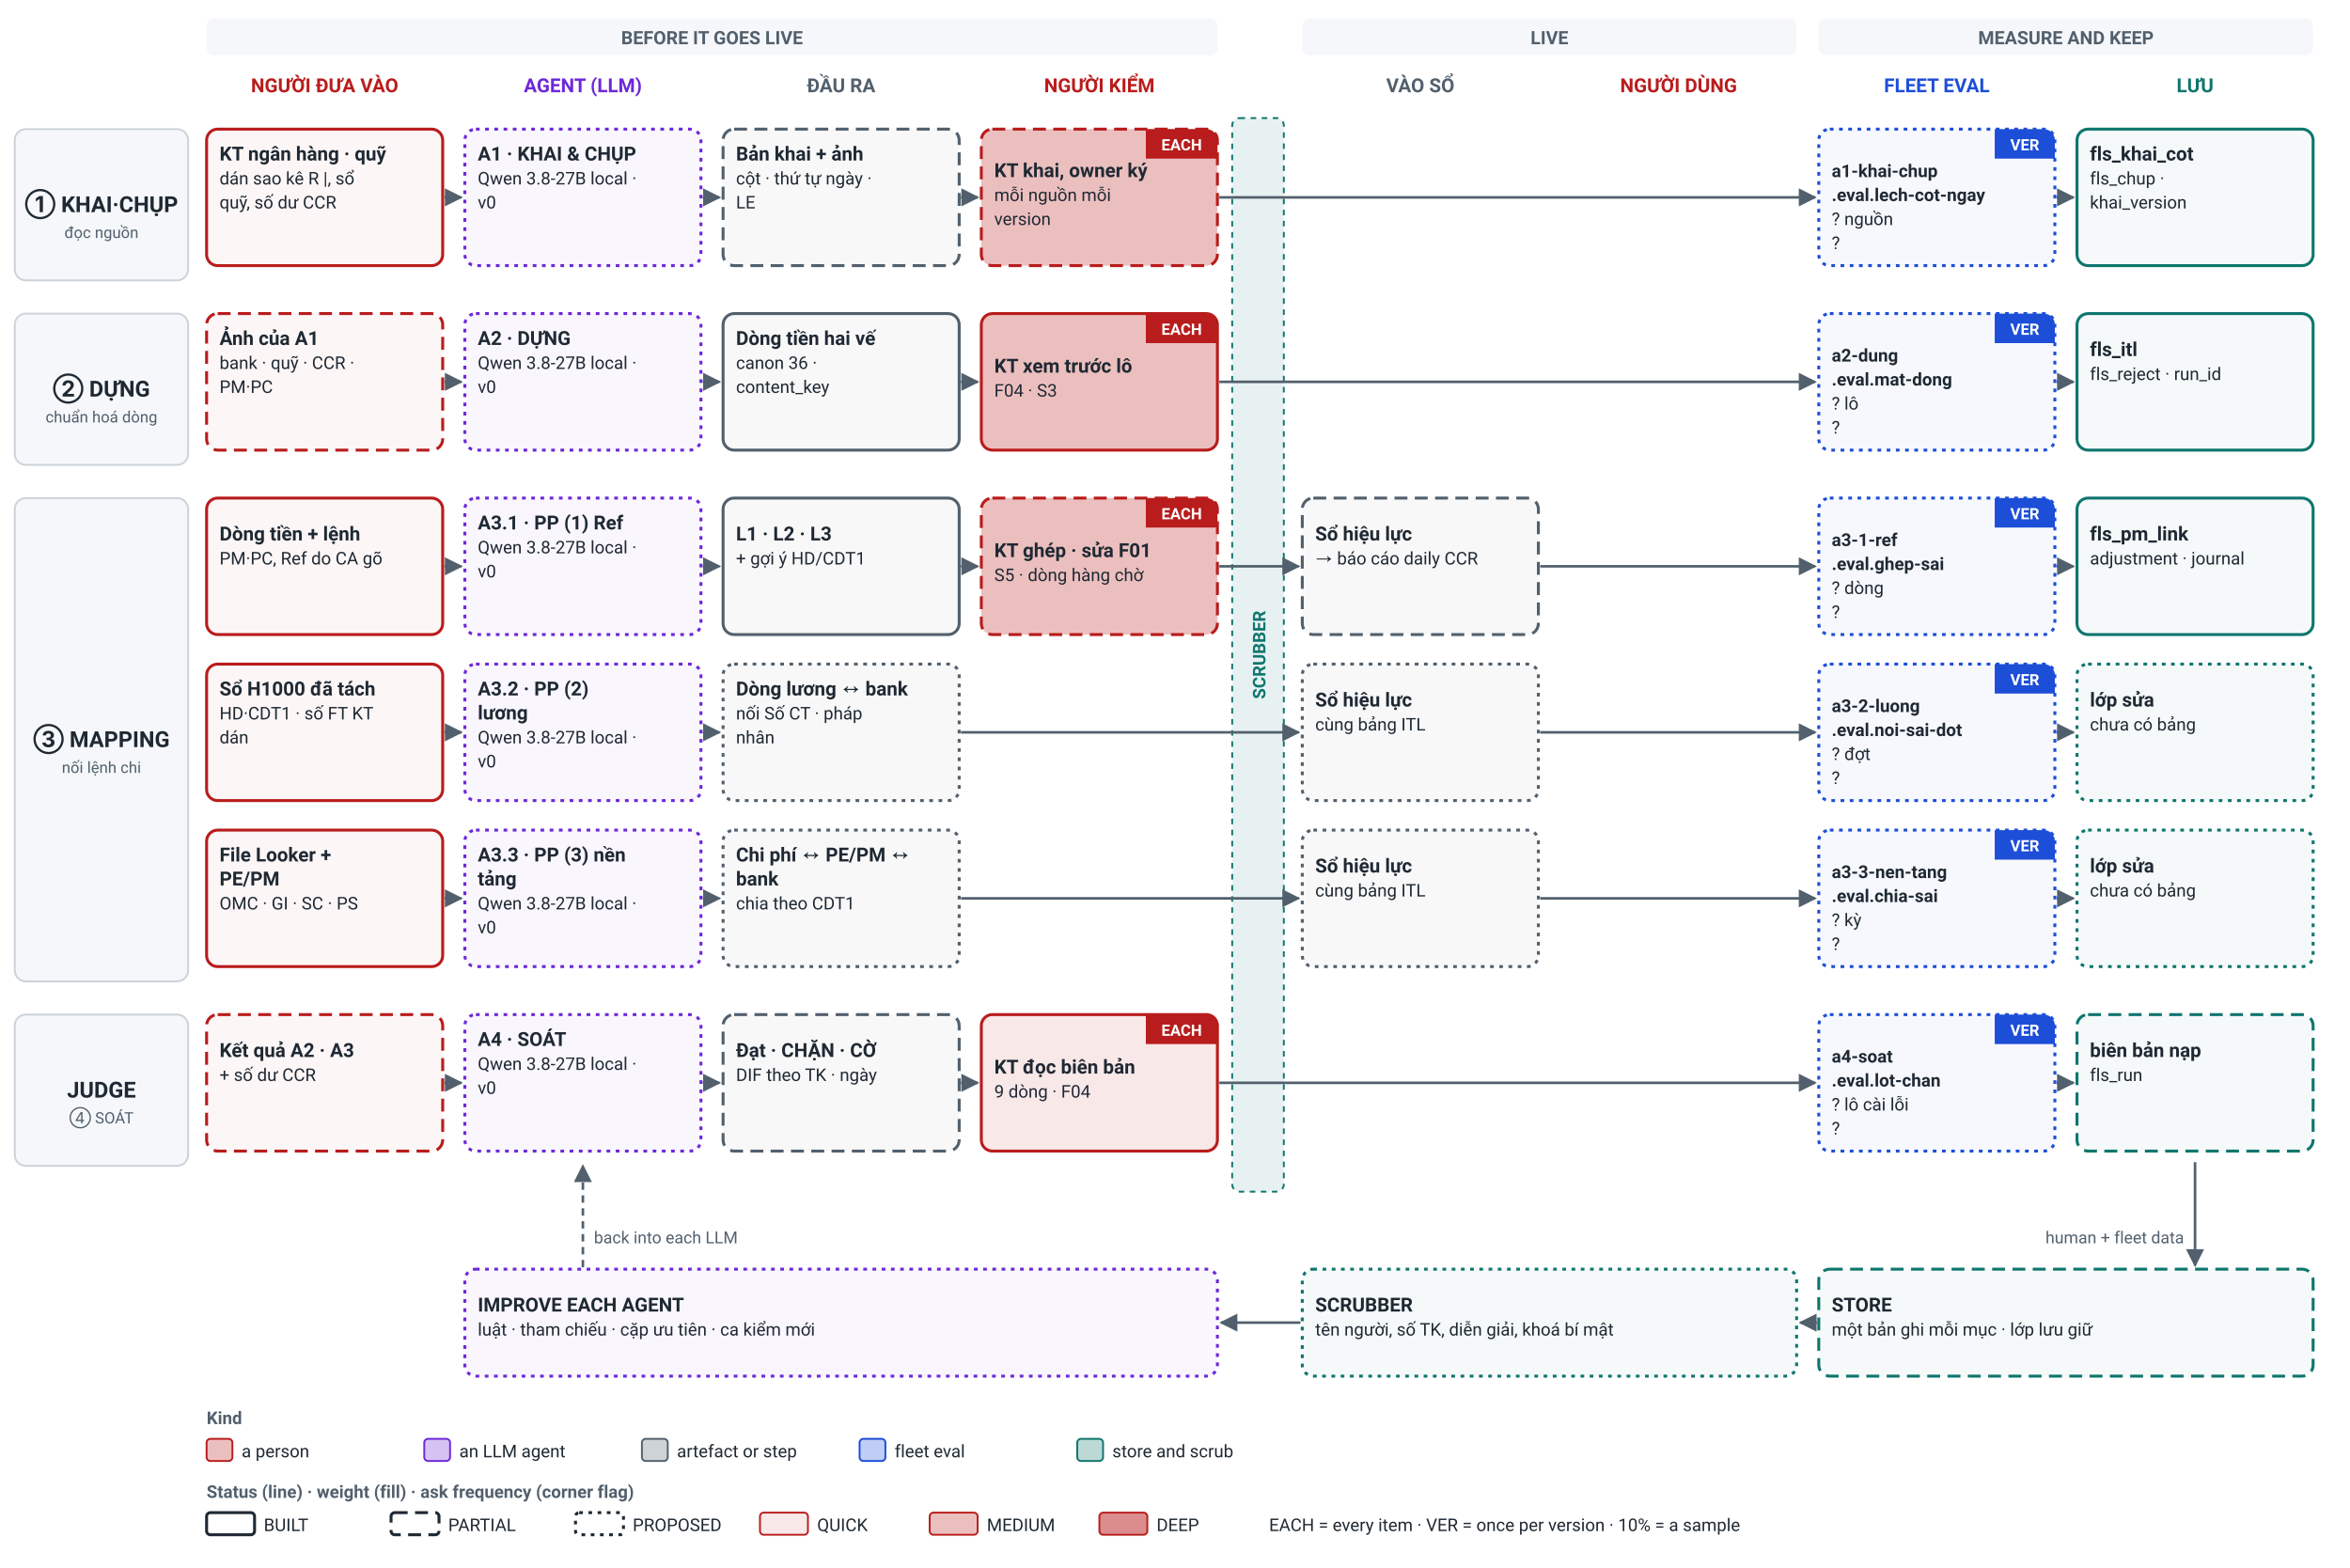
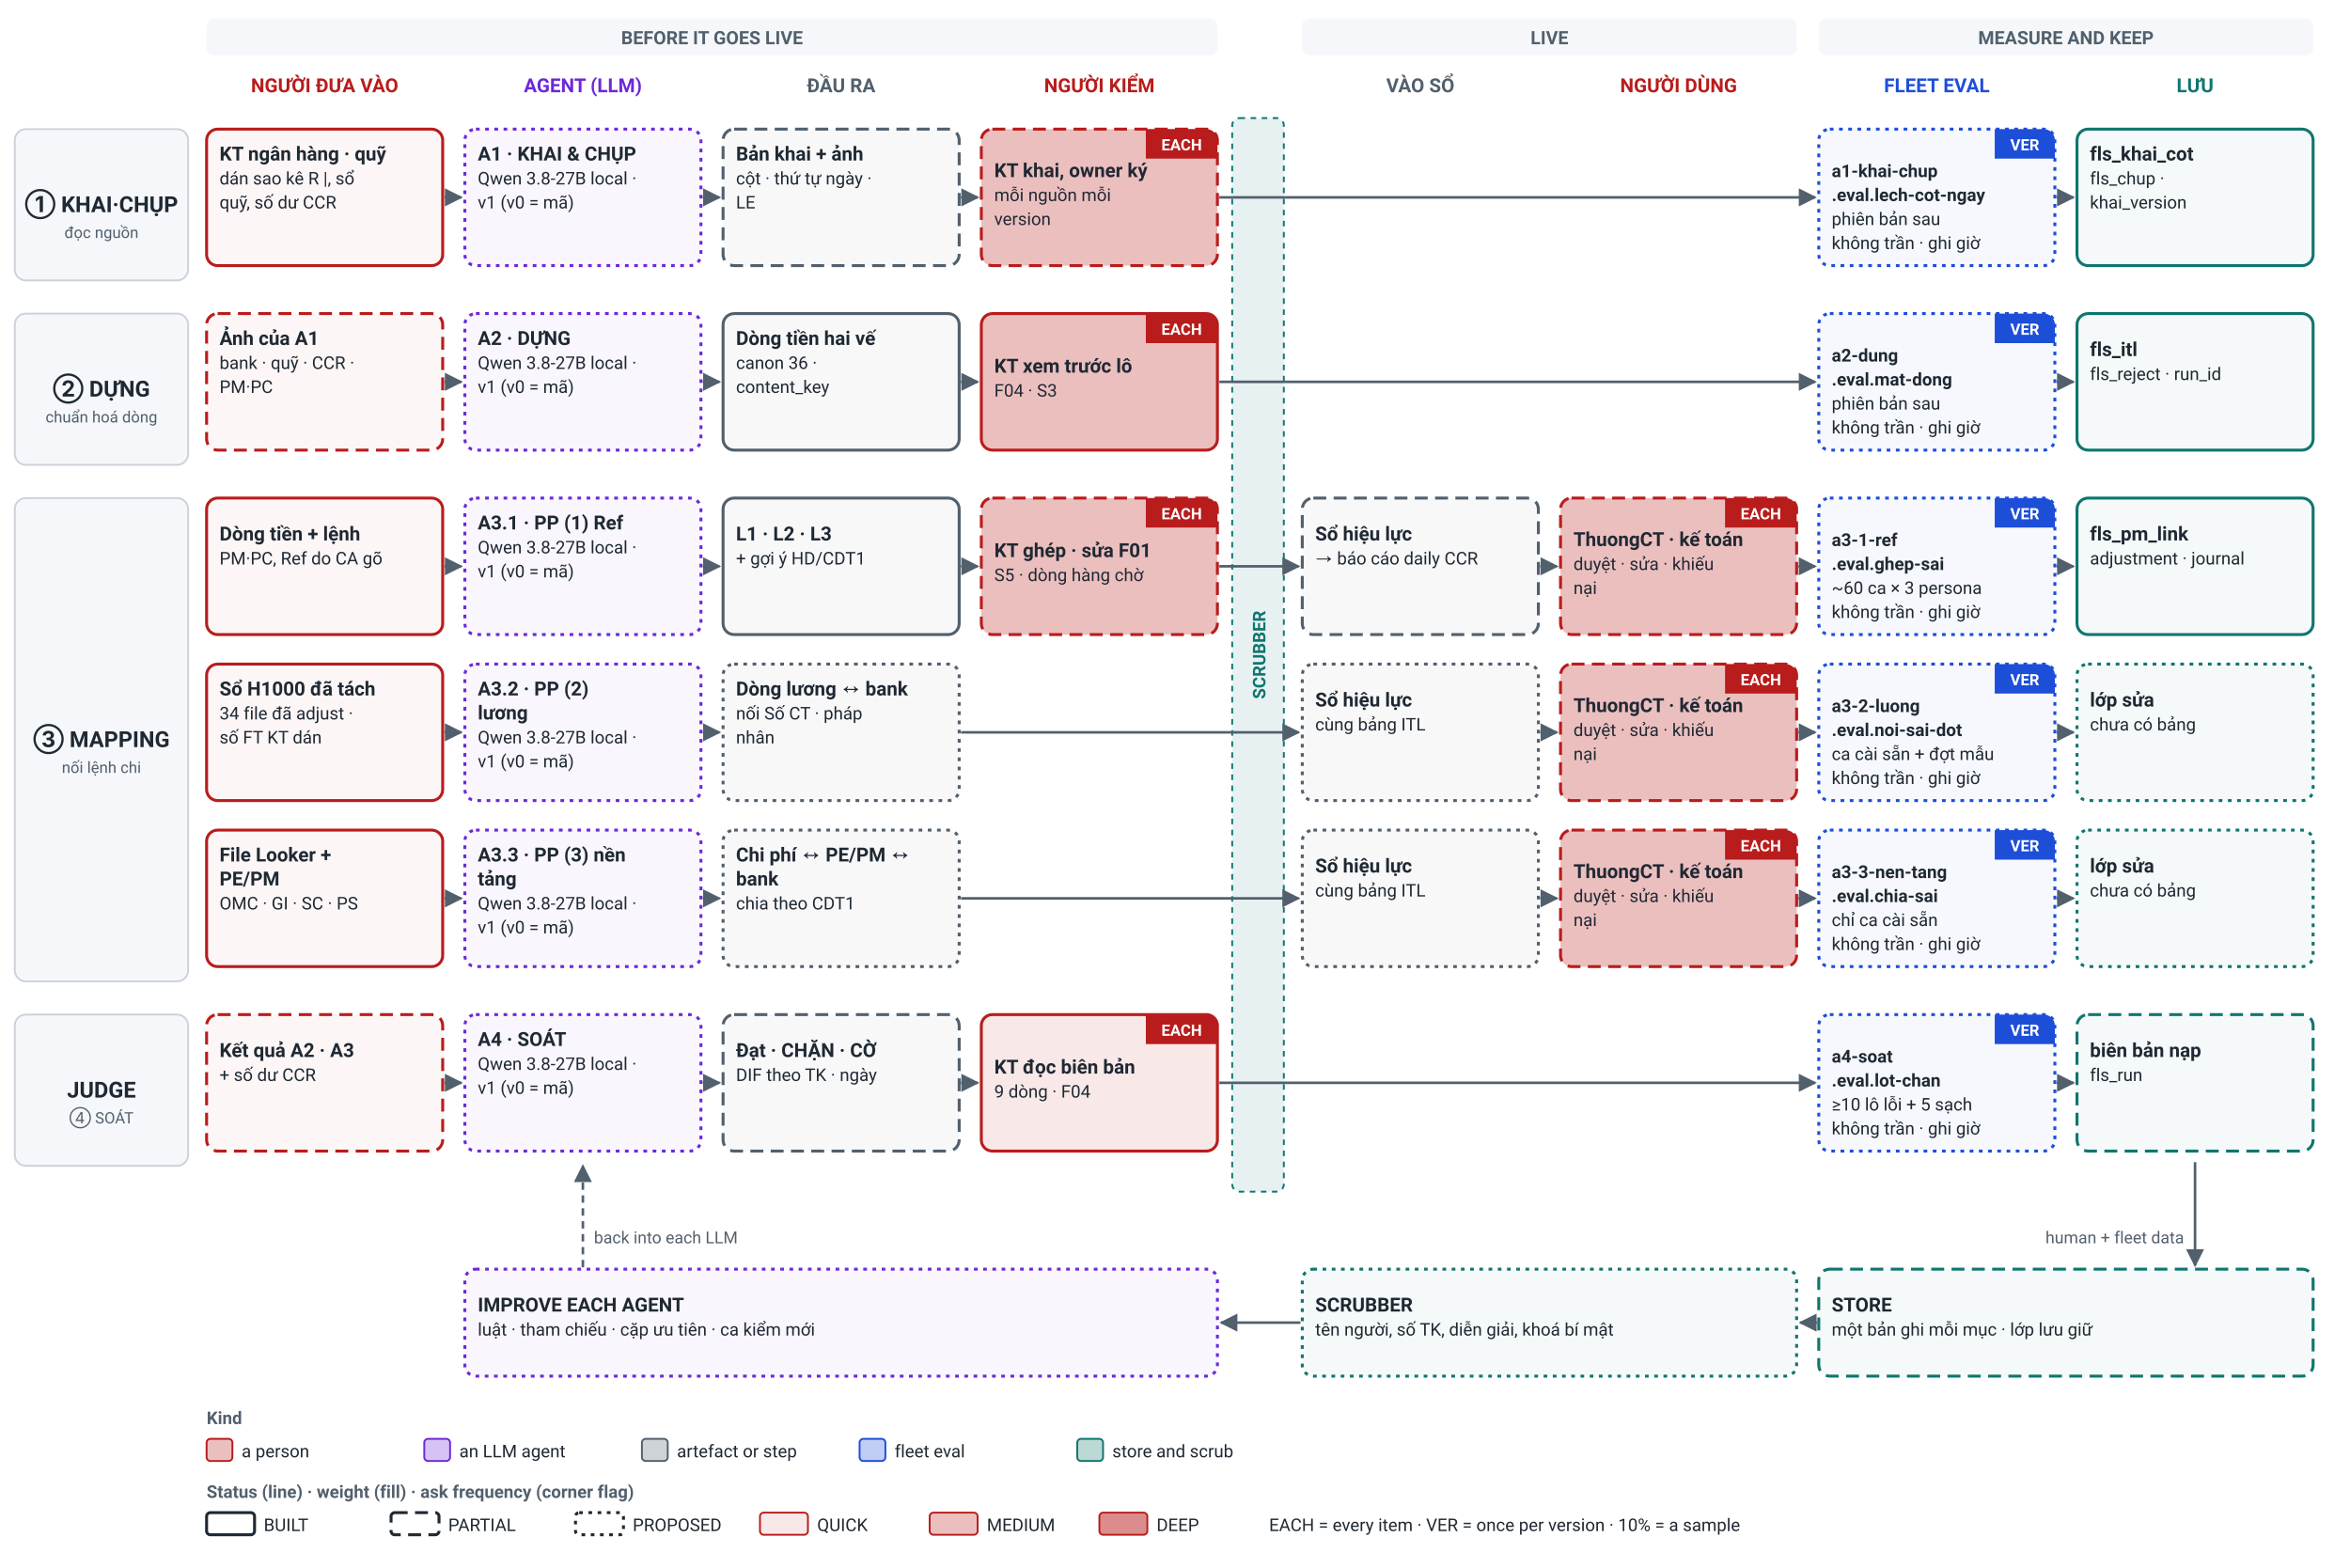
<svg xmlns="http://www.w3.org/2000/svg" viewBox="0 0 1274 850" width="100%" role="img" aria-label="FLS phase 1 · vùng NẠP: sáu agent (Qwen 3.8-27B, chạy local) và fleet eval của từng agent: process bands by columns from human input to store, with a store, scrubber and improvement loop" font-family="-apple-system, Segoe UI, Roboto, Helvetica, Arial, sans-serif">
  <defs>
    <marker id="arr" viewBox="0 0 10 10" refX="9" refY="5" markerWidth="7" markerHeight="7" orient="auto-start-reverse">
      <path d="M0 0 L10 5 L0 10 z" fill="#52606d" />
    </marker>
  </defs>
  <rect x="0" y="0" width="1274" height="850" fill="#ffffff" />
  <rect x="112.0" y="10" width="548.0" height="20" rx="4" fill="#f5f7fa" />
  <text x="386.0" y="24.0" font-size="10" font-weight="bold" fill="#52606d" text-anchor="middle">BEFORE IT GOES LIVE</text>
  <rect x="706.0" y="10" width="268.0" height="20" rx="4" fill="#f5f7fa" />
  <text x="840.0" y="24.0" font-size="10" font-weight="bold" fill="#52606d" text-anchor="middle">LIVE</text>
  <rect x="986.0" y="10" width="268.0" height="20" rx="4" fill="#f5f7fa" />
  <text x="1120.0" y="24.0" font-size="10" font-weight="bold" fill="#52606d" text-anchor="middle">MEASURE AND KEEP</text>
  <text x="176.0" y="50.0" font-size="10.5" font-weight="bold" fill="#b91c1c" text-anchor="middle">NGƯỜI ĐƯA VÀO</text>
  <text x="316.0" y="50.0" font-size="10.5" font-weight="bold" fill="#6d28d9" text-anchor="middle">AGENT (LLM)</text>
  <text x="456.0" y="50.0" font-size="10.5" font-weight="bold" fill="#52606d" text-anchor="middle">ĐẦU RA</text>
  <text x="596.0" y="50.0" font-size="10.5" font-weight="bold" fill="#b91c1c" text-anchor="middle">NGƯỜI KIỂM</text>
  <text x="770.0" y="50.0" font-size="10.5" font-weight="bold" fill="#52606d" text-anchor="middle">VÀO SỔ</text>
  <text x="910.0" y="50.0" font-size="10.5" font-weight="bold" fill="#b91c1c" text-anchor="middle">NGƯỜI DÙNG</text>
  <text x="1050.0" y="50.0" font-size="10.5" font-weight="bold" fill="#1d4ed8" text-anchor="middle">FLEET EVAL</text>
  <text x="1190.0" y="50.0" font-size="10.5" font-weight="bold" fill="#0f766e" text-anchor="middle">LƯU</text>
  <rect x="668.0" y="64" width="28" height="582" rx="4" fill="#0f766e" fill-opacity="0.10" stroke="#0f766e" stroke-dasharray="3 3" />
  <text x="686.0" y="355.0" font-size="9.5" font-weight="bold" fill="#0f766e" text-anchor="middle" transform="rotate(-90 686.0 355.0)">SCRUBBER</text>
  <rect x="8" y="70" width="94" height="82" rx="6" fill="#f5f7fa" stroke="#cbd2d9" />
  <text x="55.0" y="115.0" font-size="12" font-weight="bold" fill="#1f2933" text-anchor="middle">① KHAI·CHỤP</text>
  <text x="55.0" y="129.0" font-size="8.5" font-weight="normal" fill="#52606d" text-anchor="middle">đọc nguồn</text>
  <rect x="112.0" y="70.0" width="128.0" height="74.0" rx="6" fill="#b91c1c" fill-opacity="0.04" stroke="#b91c1c" stroke-width="1.6" />
  <text x="119.0" y="87.0" font-size="10.5" font-weight="bold" fill="#1f2933" text-anchor="start">KT ngân hàng · quỹ</text>
  <text x="119.0" y="100.0" font-size="9.5" font-weight="normal" fill="#1f2933" text-anchor="start">dán sao kê R |, sổ</text>
  <text x="119.0" y="113.0" font-size="9.5" font-weight="normal" fill="#1f2933" text-anchor="start">quỹ, số dư CCR</text>
  <rect x="252.0" y="70.0" width="128.0" height="74.0" rx="6" fill="#6d28d9" fill-opacity="0.04" stroke="#6d28d9" stroke-width="1.6" stroke-dasharray="2 3" />
  <text x="259.0" y="87.0" font-size="10.5" font-weight="bold" fill="#1f2933" text-anchor="start">A1 · KHAI &amp; CHỤP</text>
  <text x="259.0" y="100.0" font-size="9.5" font-weight="normal" fill="#1f2933" text-anchor="start">Qwen 3.8-27B local ·</text>
-   <text x="259.0" y="113.0" font-size="9.5" font-weight="normal" fill="#1f2933" text-anchor="start">v0</text>
+   <text x="259.0" y="113.0" font-size="9.5" font-weight="normal" fill="#1f2933" text-anchor="start">v1 (v0 = mã)</text>
  <line x1="241.0" y1="107.0" x2="250.0" y2="107.0" stroke="#52606d" stroke-width="1.4" marker-end="url(#arr)" />
  <rect x="392.0" y="70.0" width="128.0" height="74.0" rx="6" fill="#52606d" fill-opacity="0.04" stroke="#52606d" stroke-width="1.6" stroke-dasharray="7 4" />
  <text x="399.0" y="87.0" font-size="10.5" font-weight="bold" fill="#1f2933" text-anchor="start">Bản khai + ảnh</text>
  <text x="399.0" y="100.0" font-size="9.5" font-weight="normal" fill="#1f2933" text-anchor="start">cột · thứ tự ngày ·</text>
  <text x="399.0" y="113.0" font-size="9.5" font-weight="normal" fill="#1f2933" text-anchor="start">LE</text>
  <line x1="381.0" y1="107.0" x2="390.0" y2="107.0" stroke="#52606d" stroke-width="1.4" marker-end="url(#arr)" />
  <rect x="532.0" y="70.0" width="128.0" height="74.0" rx="6" fill="#b91c1c" fill-opacity="0.28" stroke="#b91c1c" stroke-width="1.6" stroke-dasharray="7 4" />
  <text x="539.0" y="96.0" font-size="10.5" font-weight="bold" fill="#1f2933" text-anchor="start">KT khai, owner ký</text>
  <text x="539.0" y="109.0" font-size="9.5" font-weight="normal" fill="#1f2933" text-anchor="start">mỗi nguồn mỗi</text>
  <text x="539.0" y="122.0" font-size="9.5" font-weight="normal" fill="#1f2933" text-anchor="start">version</text>
  <path d="M621.2 70.0 h32.8 a6 6 0 0 1 6 6 v10 h-38.8 z" fill="#b91c1c" />
  <text x="640.6" y="81.5" font-size="8.5" font-weight="bold" fill="#ffffff" text-anchor="middle">EACH</text>
  <line x1="521.0" y1="107.0" x2="530.0" y2="107.0" stroke="#52606d" stroke-width="1.4" marker-end="url(#arr)" />
  <rect x="986.0" y="70.0" width="128.0" height="74.0" rx="6" fill="#1d4ed8" fill-opacity="0.04" stroke="#1d4ed8" stroke-width="1.6" stroke-dasharray="2 3" />
  <text x="993.0" y="96.0" font-size="9.6" font-weight="bold" fill="#1f2933" text-anchor="start">a1-khai-chup</text>
  <text x="993.0" y="109.0" font-size="9.6" font-weight="bold" fill="#1f2933" text-anchor="start">.eval.lech-cot-ngay</text>
-   <text x="993.0" y="122.0" font-size="9.5" font-weight="normal" fill="#1f2933" text-anchor="start">? nguồn</text>
-   <text x="993.0" y="135.0" font-size="9.5" font-weight="normal" fill="#1f2933" text-anchor="start">?</text>
+   <text x="993.0" y="122.0" font-size="9.5" font-weight="normal" fill="#1f2933" text-anchor="start">phiên bản sau</text>
+   <text x="993.0" y="135.0" font-size="9.5" font-weight="normal" fill="#1f2933" text-anchor="start">không trần · ghi giờ</text>
  <path d="M1081.4 70.0 h26.6 a6 6 0 0 1 6 6 v10 h-32.6 z" fill="#1d4ed8" />
  <text x="1097.7" y="81.5" font-size="8.5" font-weight="bold" fill="#ffffff" text-anchor="middle">VER</text>
  <line x1="661.0" y1="107.0" x2="984.0" y2="107.0" stroke="#52606d" stroke-width="1.4" marker-end="url(#arr)" />
  <rect x="1126.0" y="70.0" width="128.0" height="74.0" rx="6" fill="#0f766e" fill-opacity="0.04" stroke="#0f766e" stroke-width="1.6" />
  <text x="1133.0" y="87.0" font-size="10.5" font-weight="bold" fill="#1f2933" text-anchor="start">fls_khai_cot</text>
  <text x="1133.0" y="100.0" font-size="9.5" font-weight="normal" fill="#1f2933" text-anchor="start">fls_chup ·</text>
  <text x="1133.0" y="113.0" font-size="9.5" font-weight="normal" fill="#1f2933" text-anchor="start">khai_version</text>
  <line x1="1115.0" y1="107.0" x2="1124.0" y2="107.0" stroke="#52606d" stroke-width="1.4" marker-end="url(#arr)" />
  <rect x="8" y="170" width="94" height="82" rx="6" fill="#f5f7fa" stroke="#cbd2d9" />
  <text x="55.0" y="215.0" font-size="12" font-weight="bold" fill="#1f2933" text-anchor="middle">② DỰNG</text>
  <text x="55.0" y="229.0" font-size="8.5" font-weight="normal" fill="#52606d" text-anchor="middle">chuẩn hoá dòng</text>
  <rect x="112.0" y="170.0" width="128.0" height="74.0" rx="6" fill="#b91c1c" fill-opacity="0.04" stroke="#b91c1c" stroke-width="1.6" stroke-dasharray="7 4" />
  <text x="119.0" y="187.0" font-size="10.5" font-weight="bold" fill="#1f2933" text-anchor="start">Ảnh của A1</text>
  <text x="119.0" y="200.0" font-size="9.5" font-weight="normal" fill="#1f2933" text-anchor="start">bank · quỹ · CCR ·</text>
  <text x="119.0" y="213.0" font-size="9.5" font-weight="normal" fill="#1f2933" text-anchor="start">PM·PC</text>
  <rect x="252.0" y="170.0" width="128.0" height="74.0" rx="6" fill="#6d28d9" fill-opacity="0.04" stroke="#6d28d9" stroke-width="1.6" stroke-dasharray="2 3" />
  <text x="259.0" y="187.0" font-size="10.5" font-weight="bold" fill="#1f2933" text-anchor="start">A2 · DỰNG</text>
  <text x="259.0" y="200.0" font-size="9.5" font-weight="normal" fill="#1f2933" text-anchor="start">Qwen 3.8-27B local ·</text>
-   <text x="259.0" y="213.0" font-size="9.5" font-weight="normal" fill="#1f2933" text-anchor="start">v0</text>
+   <text x="259.0" y="213.0" font-size="9.5" font-weight="normal" fill="#1f2933" text-anchor="start">v1 (v0 = mã)</text>
  <line x1="241.0" y1="207.0" x2="250.0" y2="207.0" stroke="#52606d" stroke-width="1.4" marker-end="url(#arr)" />
  <rect x="392.0" y="170.0" width="128.0" height="74.0" rx="6" fill="#52606d" fill-opacity="0.04" stroke="#52606d" stroke-width="1.6" />
  <text x="399.0" y="187.0" font-size="10.5" font-weight="bold" fill="#1f2933" text-anchor="start">Dòng tiền hai vế</text>
  <text x="399.0" y="200.0" font-size="9.5" font-weight="normal" fill="#1f2933" text-anchor="start">canon 36 ·</text>
  <text x="399.0" y="213.0" font-size="9.5" font-weight="normal" fill="#1f2933" text-anchor="start">content_key</text>
  <line x1="381.0" y1="207.0" x2="390.0" y2="207.0" stroke="#52606d" stroke-width="1.4" marker-end="url(#arr)" />
  <rect x="532.0" y="170.0" width="128.0" height="74.0" rx="6" fill="#b91c1c" fill-opacity="0.28" stroke="#b91c1c" stroke-width="1.6" />
  <text x="539.0" y="202.0" font-size="10.5" font-weight="bold" fill="#1f2933" text-anchor="start">KT xem trước lô</text>
  <text x="539.0" y="215.0" font-size="9.5" font-weight="normal" fill="#1f2933" text-anchor="start">F04 · S3</text>
  <path d="M621.2 170.0 h32.8 a6 6 0 0 1 6 6 v10 h-38.8 z" fill="#b91c1c" />
  <text x="640.6" y="181.5" font-size="8.5" font-weight="bold" fill="#ffffff" text-anchor="middle">EACH</text>
  <line x1="521.0" y1="207.0" x2="530.0" y2="207.0" stroke="#52606d" stroke-width="1.4" marker-end="url(#arr)" />
  <rect x="986.0" y="170.0" width="128.0" height="74.0" rx="6" fill="#1d4ed8" fill-opacity="0.04" stroke="#1d4ed8" stroke-width="1.6" stroke-dasharray="2 3" />
  <text x="993.0" y="196.0" font-size="9.6" font-weight="bold" fill="#1f2933" text-anchor="start">a2-dung</text>
  <text x="993.0" y="209.0" font-size="9.6" font-weight="bold" fill="#1f2933" text-anchor="start">.eval.mat-dong</text>
-   <text x="993.0" y="222.0" font-size="9.5" font-weight="normal" fill="#1f2933" text-anchor="start">? lô</text>
-   <text x="993.0" y="235.0" font-size="9.5" font-weight="normal" fill="#1f2933" text-anchor="start">?</text>
+   <text x="993.0" y="222.0" font-size="9.5" font-weight="normal" fill="#1f2933" text-anchor="start">phiên bản sau</text>
+   <text x="993.0" y="235.0" font-size="9.5" font-weight="normal" fill="#1f2933" text-anchor="start">không trần · ghi giờ</text>
  <path d="M1081.4 170.0 h26.6 a6 6 0 0 1 6 6 v10 h-32.6 z" fill="#1d4ed8" />
  <text x="1097.7" y="181.5" font-size="8.5" font-weight="bold" fill="#ffffff" text-anchor="middle">VER</text>
  <line x1="661.0" y1="207.0" x2="984.0" y2="207.0" stroke="#52606d" stroke-width="1.4" marker-end="url(#arr)" />
  <rect x="1126.0" y="170.0" width="128.0" height="74.0" rx="6" fill="#0f766e" fill-opacity="0.04" stroke="#0f766e" stroke-width="1.6" />
  <text x="1133.0" y="193.0" font-size="10.5" font-weight="bold" fill="#1f2933" text-anchor="start">fls_itl</text>
  <text x="1133.0" y="206.0" font-size="9.5" font-weight="normal" fill="#1f2933" text-anchor="start">fls_reject · run_id</text>
  <line x1="1115.0" y1="207.0" x2="1124.0" y2="207.0" stroke="#52606d" stroke-width="1.4" marker-end="url(#arr)" />
  <rect x="8" y="270" width="94" height="262" rx="6" fill="#f5f7fa" stroke="#cbd2d9" />
  <text x="55.0" y="405.0" font-size="12" font-weight="bold" fill="#1f2933" text-anchor="middle">③ MAPPING</text>
  <text x="55.0" y="419.0" font-size="8.5" font-weight="normal" fill="#52606d" text-anchor="middle">nối lệnh chi</text>
  <rect x="112.0" y="270.0" width="128.0" height="74.0" rx="6" fill="#b91c1c" fill-opacity="0.04" stroke="#b91c1c" stroke-width="1.6" />
  <text x="119.0" y="293.0" font-size="10.5" font-weight="bold" fill="#1f2933" text-anchor="start">Dòng tiền + lệnh</text>
  <text x="119.0" y="306.0" font-size="9.5" font-weight="normal" fill="#1f2933" text-anchor="start">PM·PC, Ref do CA gõ</text>
  <rect x="252.0" y="270.0" width="128.0" height="74.0" rx="6" fill="#6d28d9" fill-opacity="0.04" stroke="#6d28d9" stroke-width="1.6" stroke-dasharray="2 3" />
  <text x="259.0" y="287.0" font-size="10.5" font-weight="bold" fill="#1f2933" text-anchor="start">A3.1 · PP (1) Ref</text>
  <text x="259.0" y="300.0" font-size="9.5" font-weight="normal" fill="#1f2933" text-anchor="start">Qwen 3.8-27B local ·</text>
-   <text x="259.0" y="313.0" font-size="9.5" font-weight="normal" fill="#1f2933" text-anchor="start">v0</text>
+   <text x="259.0" y="313.0" font-size="9.5" font-weight="normal" fill="#1f2933" text-anchor="start">v1 (v0 = mã)</text>
  <line x1="241.0" y1="307.0" x2="250.0" y2="307.0" stroke="#52606d" stroke-width="1.4" marker-end="url(#arr)" />
  <rect x="392.0" y="270.0" width="128.0" height="74.0" rx="6" fill="#52606d" fill-opacity="0.04" stroke="#52606d" stroke-width="1.6" />
  <text x="399.0" y="293.0" font-size="10.5" font-weight="bold" fill="#1f2933" text-anchor="start">L1 · L2 · L3</text>
  <text x="399.0" y="306.0" font-size="9.5" font-weight="normal" fill="#1f2933" text-anchor="start">+ gợi ý HD/CDT1</text>
  <line x1="381.0" y1="307.0" x2="390.0" y2="307.0" stroke="#52606d" stroke-width="1.4" marker-end="url(#arr)" />
  <rect x="532.0" y="270.0" width="128.0" height="74.0" rx="6" fill="#b91c1c" fill-opacity="0.28" stroke="#b91c1c" stroke-width="1.6" stroke-dasharray="7 4" />
  <text x="539.0" y="302.0" font-size="10.5" font-weight="bold" fill="#1f2933" text-anchor="start">KT ghép · sửa F01</text>
  <text x="539.0" y="315.0" font-size="9.5" font-weight="normal" fill="#1f2933" text-anchor="start">S5 · dòng hàng chờ</text>
  <path d="M621.2 270.0 h32.8 a6 6 0 0 1 6 6 v10 h-38.8 z" fill="#b91c1c" />
  <text x="640.6" y="281.5" font-size="8.5" font-weight="bold" fill="#ffffff" text-anchor="middle">EACH</text>
  <line x1="521.0" y1="307.0" x2="530.0" y2="307.0" stroke="#52606d" stroke-width="1.4" marker-end="url(#arr)" />
  <rect x="706.0" y="270.0" width="128.0" height="74.0" rx="6" fill="#52606d" fill-opacity="0.04" stroke="#52606d" stroke-width="1.6" stroke-dasharray="7 4" />
  <text x="713.0" y="293.0" font-size="10.5" font-weight="bold" fill="#1f2933" text-anchor="start">Sổ hiệu lực</text>
  <text x="713.0" y="306.0" font-size="9.5" font-weight="normal" fill="#1f2933" text-anchor="start">→ báo cáo daily CCR</text>
  <line x1="661.0" y1="307.0" x2="704.0" y2="307.0" stroke="#52606d" stroke-width="1.4" marker-end="url(#arr)" />
+   <rect x="846.0" y="270.0" width="128.0" height="74.0" rx="6" fill="#b91c1c" fill-opacity="0.28" stroke="#b91c1c" stroke-width="1.6" stroke-dasharray="7 4" />
+   <text x="853.0" y="296.0" font-size="10.5" font-weight="bold" fill="#1f2933" text-anchor="start">ThuongCT · kế toán</text>
+   <text x="853.0" y="309.0" font-size="9.5" font-weight="normal" fill="#1f2933" text-anchor="start">duyệt · sửa · khiếu</text>
+   <text x="853.0" y="322.0" font-size="9.5" font-weight="normal" fill="#1f2933" text-anchor="start">nại</text>
+   <path d="M935.2 270.0 h32.8 a6 6 0 0 1 6 6 v10 h-38.8 z" fill="#b91c1c" />
+   <text x="954.6" y="281.5" font-size="8.5" font-weight="bold" fill="#ffffff" text-anchor="middle">EACH</text>
+   <line x1="835.0" y1="307.0" x2="844.0" y2="307.0" stroke="#52606d" stroke-width="1.4" marker-end="url(#arr)" />
  <rect x="986.0" y="270.0" width="128.0" height="74.0" rx="6" fill="#1d4ed8" fill-opacity="0.04" stroke="#1d4ed8" stroke-width="1.6" stroke-dasharray="2 3" />
  <text x="993.0" y="296.0" font-size="9.6" font-weight="bold" fill="#1f2933" text-anchor="start">a3-1-ref</text>
  <text x="993.0" y="309.0" font-size="9.6" font-weight="bold" fill="#1f2933" text-anchor="start">.eval.ghep-sai</text>
-   <text x="993.0" y="322.0" font-size="9.5" font-weight="normal" fill="#1f2933" text-anchor="start">? dòng</text>
-   <text x="993.0" y="335.0" font-size="9.5" font-weight="normal" fill="#1f2933" text-anchor="start">?</text>
+   <text x="993.0" y="322.0" font-size="9.5" font-weight="normal" fill="#1f2933" text-anchor="start">~60 ca × 3 persona</text>
+   <text x="993.0" y="335.0" font-size="9.5" font-weight="normal" fill="#1f2933" text-anchor="start">không trần · ghi giờ</text>
  <path d="M1081.4 270.0 h26.6 a6 6 0 0 1 6 6 v10 h-32.6 z" fill="#1d4ed8" />
  <text x="1097.7" y="281.5" font-size="8.5" font-weight="bold" fill="#ffffff" text-anchor="middle">VER</text>
-   <line x1="835.0" y1="307.0" x2="984.0" y2="307.0" stroke="#52606d" stroke-width="1.4" marker-end="url(#arr)" />
+   <line x1="975.0" y1="307.0" x2="984.0" y2="307.0" stroke="#52606d" stroke-width="1.4" marker-end="url(#arr)" />
  <rect x="1126.0" y="270.0" width="128.0" height="74.0" rx="6" fill="#0f766e" fill-opacity="0.04" stroke="#0f766e" stroke-width="1.6" />
  <text x="1133.0" y="293.0" font-size="10.5" font-weight="bold" fill="#1f2933" text-anchor="start">fls_pm_link</text>
  <text x="1133.0" y="306.0" font-size="9.5" font-weight="normal" fill="#1f2933" text-anchor="start">adjustment · journal</text>
  <line x1="1115.0" y1="307.0" x2="1124.0" y2="307.0" stroke="#52606d" stroke-width="1.4" marker-end="url(#arr)" />
  <rect x="112.0" y="360.0" width="128.0" height="74.0" rx="6" fill="#b91c1c" fill-opacity="0.04" stroke="#b91c1c" stroke-width="1.6" />
  <text x="119.0" y="377.0" font-size="10.5" font-weight="bold" fill="#1f2933" text-anchor="start">Sổ H1000 đã tách</text>
-   <text x="119.0" y="390.0" font-size="9.5" font-weight="normal" fill="#1f2933" text-anchor="start">HD·CDT1 · số FT KT</text>
-   <text x="119.0" y="403.0" font-size="9.5" font-weight="normal" fill="#1f2933" text-anchor="start">dán</text>
+   <text x="119.0" y="390.0" font-size="9.5" font-weight="normal" fill="#1f2933" text-anchor="start">34 file đã adjust ·</text>
+   <text x="119.0" y="403.0" font-size="9.5" font-weight="normal" fill="#1f2933" text-anchor="start">số FT KT dán</text>
  <rect x="252.0" y="360.0" width="128.0" height="74.0" rx="6" fill="#6d28d9" fill-opacity="0.04" stroke="#6d28d9" stroke-width="1.6" stroke-dasharray="2 3" />
  <text x="259.0" y="377.0" font-size="10.5" font-weight="bold" fill="#1f2933" text-anchor="start">A3.2 · PP (2)</text>
  <text x="259.0" y="390.0" font-size="10.5" font-weight="bold" fill="#1f2933" text-anchor="start">lương</text>
  <text x="259.0" y="403.0" font-size="9.5" font-weight="normal" fill="#1f2933" text-anchor="start">Qwen 3.8-27B local ·</text>
-   <text x="259.0" y="416.0" font-size="9.5" font-weight="normal" fill="#1f2933" text-anchor="start">v0</text>
+   <text x="259.0" y="416.0" font-size="9.5" font-weight="normal" fill="#1f2933" text-anchor="start">v1 (v0 = mã)</text>
  <line x1="241.0" y1="397.0" x2="250.0" y2="397.0" stroke="#52606d" stroke-width="1.4" marker-end="url(#arr)" />
  <rect x="392.0" y="360.0" width="128.0" height="74.0" rx="6" fill="#52606d" fill-opacity="0.04" stroke="#52606d" stroke-width="1.6" stroke-dasharray="2 3" />
  <text x="399.0" y="377.0" font-size="10.5" font-weight="bold" fill="#1f2933" text-anchor="start">Dòng lương ↔ bank</text>
  <text x="399.0" y="390.0" font-size="9.5" font-weight="normal" fill="#1f2933" text-anchor="start">nối Số CT · pháp</text>
  <text x="399.0" y="403.0" font-size="9.5" font-weight="normal" fill="#1f2933" text-anchor="start">nhân</text>
  <line x1="381.0" y1="397.0" x2="390.0" y2="397.0" stroke="#52606d" stroke-width="1.4" marker-end="url(#arr)" />
  <rect x="706.0" y="360.0" width="128.0" height="74.0" rx="6" fill="#52606d" fill-opacity="0.04" stroke="#52606d" stroke-width="1.6" stroke-dasharray="2 3" />
  <text x="713.0" y="383.0" font-size="10.5" font-weight="bold" fill="#1f2933" text-anchor="start">Sổ hiệu lực</text>
  <text x="713.0" y="396.0" font-size="9.5" font-weight="normal" fill="#1f2933" text-anchor="start">cùng bảng ITL</text>
  <line x1="521.0" y1="397.0" x2="704.0" y2="397.0" stroke="#52606d" stroke-width="1.4" marker-end="url(#arr)" />
+   <rect x="846.0" y="360.0" width="128.0" height="74.0" rx="6" fill="#b91c1c" fill-opacity="0.28" stroke="#b91c1c" stroke-width="1.6" stroke-dasharray="7 4" />
+   <text x="853.0" y="386.0" font-size="10.5" font-weight="bold" fill="#1f2933" text-anchor="start">ThuongCT · kế toán</text>
+   <text x="853.0" y="399.0" font-size="9.5" font-weight="normal" fill="#1f2933" text-anchor="start">duyệt · sửa · khiếu</text>
+   <text x="853.0" y="412.0" font-size="9.5" font-weight="normal" fill="#1f2933" text-anchor="start">nại</text>
+   <path d="M935.2 360.0 h32.8 a6 6 0 0 1 6 6 v10 h-38.8 z" fill="#b91c1c" />
+   <text x="954.6" y="371.5" font-size="8.5" font-weight="bold" fill="#ffffff" text-anchor="middle">EACH</text>
+   <line x1="835.0" y1="397.0" x2="844.0" y2="397.0" stroke="#52606d" stroke-width="1.4" marker-end="url(#arr)" />
  <rect x="986.0" y="360.0" width="128.0" height="74.0" rx="6" fill="#1d4ed8" fill-opacity="0.04" stroke="#1d4ed8" stroke-width="1.6" stroke-dasharray="2 3" />
  <text x="993.0" y="386.0" font-size="9.6" font-weight="bold" fill="#1f2933" text-anchor="start">a3-2-luong</text>
  <text x="993.0" y="399.0" font-size="9.6" font-weight="bold" fill="#1f2933" text-anchor="start">.eval.noi-sai-dot</text>
-   <text x="993.0" y="412.0" font-size="9.5" font-weight="normal" fill="#1f2933" text-anchor="start">? đợt</text>
-   <text x="993.0" y="425.0" font-size="9.5" font-weight="normal" fill="#1f2933" text-anchor="start">?</text>
+   <text x="993.0" y="412.0" font-size="9.5" font-weight="normal" fill="#1f2933" text-anchor="start">ca cài sẵn + đợt mẫu</text>
+   <text x="993.0" y="425.0" font-size="9.5" font-weight="normal" fill="#1f2933" text-anchor="start">không trần · ghi giờ</text>
  <path d="M1081.4 360.0 h26.6 a6 6 0 0 1 6 6 v10 h-32.6 z" fill="#1d4ed8" />
  <text x="1097.7" y="371.5" font-size="8.5" font-weight="bold" fill="#ffffff" text-anchor="middle">VER</text>
-   <line x1="835.0" y1="397.0" x2="984.0" y2="397.0" stroke="#52606d" stroke-width="1.4" marker-end="url(#arr)" />
+   <line x1="975.0" y1="397.0" x2="984.0" y2="397.0" stroke="#52606d" stroke-width="1.4" marker-end="url(#arr)" />
  <rect x="1126.0" y="360.0" width="128.0" height="74.0" rx="6" fill="#0f766e" fill-opacity="0.04" stroke="#0f766e" stroke-width="1.6" stroke-dasharray="2 3" />
  <text x="1133.0" y="383.0" font-size="10.5" font-weight="bold" fill="#1f2933" text-anchor="start">lớp sửa</text>
  <text x="1133.0" y="396.0" font-size="9.5" font-weight="normal" fill="#1f2933" text-anchor="start">chưa có bảng</text>
  <line x1="1115.0" y1="397.0" x2="1124.0" y2="397.0" stroke="#52606d" stroke-width="1.4" marker-end="url(#arr)" />
  <rect x="112.0" y="450.0" width="128.0" height="74.0" rx="6" fill="#b91c1c" fill-opacity="0.04" stroke="#b91c1c" stroke-width="1.6" />
  <text x="119.0" y="467.0" font-size="10.5" font-weight="bold" fill="#1f2933" text-anchor="start">File Looker +</text>
  <text x="119.0" y="480.0" font-size="10.5" font-weight="bold" fill="#1f2933" text-anchor="start">PE/PM</text>
  <text x="119.0" y="493.0" font-size="9.5" font-weight="normal" fill="#1f2933" text-anchor="start">OMC · GI · SC · PS</text>
  <rect x="252.0" y="450.0" width="128.0" height="74.0" rx="6" fill="#6d28d9" fill-opacity="0.04" stroke="#6d28d9" stroke-width="1.6" stroke-dasharray="2 3" />
  <text x="259.0" y="467.0" font-size="10.5" font-weight="bold" fill="#1f2933" text-anchor="start">A3.3 · PP (3) nền</text>
  <text x="259.0" y="480.0" font-size="10.5" font-weight="bold" fill="#1f2933" text-anchor="start">tảng</text>
  <text x="259.0" y="493.0" font-size="9.5" font-weight="normal" fill="#1f2933" text-anchor="start">Qwen 3.8-27B local ·</text>
-   <text x="259.0" y="506.0" font-size="9.5" font-weight="normal" fill="#1f2933" text-anchor="start">v0</text>
+   <text x="259.0" y="506.0" font-size="9.5" font-weight="normal" fill="#1f2933" text-anchor="start">v1 (v0 = mã)</text>
  <line x1="241.0" y1="487.0" x2="250.0" y2="487.0" stroke="#52606d" stroke-width="1.4" marker-end="url(#arr)" />
  <rect x="392.0" y="450.0" width="128.0" height="74.0" rx="6" fill="#52606d" fill-opacity="0.04" stroke="#52606d" stroke-width="1.6" stroke-dasharray="2 3" />
  <text x="399.0" y="467.0" font-size="10.5" font-weight="bold" fill="#1f2933" text-anchor="start">Chi phí ↔ PE/PM ↔</text>
  <text x="399.0" y="480.0" font-size="10.5" font-weight="bold" fill="#1f2933" text-anchor="start">bank</text>
  <text x="399.0" y="493.0" font-size="9.5" font-weight="normal" fill="#1f2933" text-anchor="start">chia theo CDT1</text>
  <line x1="381.0" y1="487.0" x2="390.0" y2="487.0" stroke="#52606d" stroke-width="1.4" marker-end="url(#arr)" />
  <rect x="706.0" y="450.0" width="128.0" height="74.0" rx="6" fill="#52606d" fill-opacity="0.04" stroke="#52606d" stroke-width="1.6" stroke-dasharray="2 3" />
  <text x="713.0" y="473.0" font-size="10.5" font-weight="bold" fill="#1f2933" text-anchor="start">Sổ hiệu lực</text>
  <text x="713.0" y="486.0" font-size="9.5" font-weight="normal" fill="#1f2933" text-anchor="start">cùng bảng ITL</text>
  <line x1="521.0" y1="487.0" x2="704.0" y2="487.0" stroke="#52606d" stroke-width="1.4" marker-end="url(#arr)" />
+   <rect x="846.0" y="450.0" width="128.0" height="74.0" rx="6" fill="#b91c1c" fill-opacity="0.28" stroke="#b91c1c" stroke-width="1.6" stroke-dasharray="7 4" />
+   <text x="853.0" y="476.0" font-size="10.5" font-weight="bold" fill="#1f2933" text-anchor="start">ThuongCT · kế toán</text>
+   <text x="853.0" y="489.0" font-size="9.5" font-weight="normal" fill="#1f2933" text-anchor="start">duyệt · sửa · khiếu</text>
+   <text x="853.0" y="502.0" font-size="9.5" font-weight="normal" fill="#1f2933" text-anchor="start">nại</text>
+   <path d="M935.2 450.0 h32.8 a6 6 0 0 1 6 6 v10 h-38.8 z" fill="#b91c1c" />
+   <text x="954.6" y="461.5" font-size="8.5" font-weight="bold" fill="#ffffff" text-anchor="middle">EACH</text>
+   <line x1="835.0" y1="487.0" x2="844.0" y2="487.0" stroke="#52606d" stroke-width="1.4" marker-end="url(#arr)" />
  <rect x="986.0" y="450.0" width="128.0" height="74.0" rx="6" fill="#1d4ed8" fill-opacity="0.04" stroke="#1d4ed8" stroke-width="1.6" stroke-dasharray="2 3" />
  <text x="993.0" y="476.0" font-size="9.6" font-weight="bold" fill="#1f2933" text-anchor="start">a3-3-nen-tang</text>
  <text x="993.0" y="489.0" font-size="9.6" font-weight="bold" fill="#1f2933" text-anchor="start">.eval.chia-sai</text>
-   <text x="993.0" y="502.0" font-size="9.5" font-weight="normal" fill="#1f2933" text-anchor="start">? kỳ</text>
-   <text x="993.0" y="515.0" font-size="9.5" font-weight="normal" fill="#1f2933" text-anchor="start">?</text>
+   <text x="993.0" y="502.0" font-size="9.5" font-weight="normal" fill="#1f2933" text-anchor="start">chỉ ca cài sẵn</text>
+   <text x="993.0" y="515.0" font-size="9.5" font-weight="normal" fill="#1f2933" text-anchor="start">không trần · ghi giờ</text>
  <path d="M1081.4 450.0 h26.6 a6 6 0 0 1 6 6 v10 h-32.6 z" fill="#1d4ed8" />
  <text x="1097.7" y="461.5" font-size="8.5" font-weight="bold" fill="#ffffff" text-anchor="middle">VER</text>
-   <line x1="835.0" y1="487.0" x2="984.0" y2="487.0" stroke="#52606d" stroke-width="1.4" marker-end="url(#arr)" />
+   <line x1="975.0" y1="487.0" x2="984.0" y2="487.0" stroke="#52606d" stroke-width="1.4" marker-end="url(#arr)" />
  <rect x="1126.0" y="450.0" width="128.0" height="74.0" rx="6" fill="#0f766e" fill-opacity="0.04" stroke="#0f766e" stroke-width="1.6" stroke-dasharray="2 3" />
  <text x="1133.0" y="473.0" font-size="10.5" font-weight="bold" fill="#1f2933" text-anchor="start">lớp sửa</text>
  <text x="1133.0" y="486.0" font-size="9.5" font-weight="normal" fill="#1f2933" text-anchor="start">chưa có bảng</text>
  <line x1="1115.0" y1="487.0" x2="1124.0" y2="487.0" stroke="#52606d" stroke-width="1.4" marker-end="url(#arr)" />
  <rect x="8" y="550" width="94" height="82" rx="6" fill="#f5f7fa" stroke="#cbd2d9" />
  <text x="55.0" y="595.0" font-size="12" font-weight="bold" fill="#1f2933" text-anchor="middle">JUDGE</text>
  <text x="55.0" y="609.0" font-size="8.5" font-weight="normal" fill="#52606d" text-anchor="middle">④ SOÁT</text>
  <rect x="112.0" y="550.0" width="128.0" height="74.0" rx="6" fill="#b91c1c" fill-opacity="0.04" stroke="#b91c1c" stroke-width="1.6" stroke-dasharray="7 4" />
  <text x="119.0" y="573.0" font-size="10.5" font-weight="bold" fill="#1f2933" text-anchor="start">Kết quả A2 · A3</text>
  <text x="119.0" y="586.0" font-size="9.5" font-weight="normal" fill="#1f2933" text-anchor="start">+ số dư CCR</text>
  <rect x="252.0" y="550.0" width="128.0" height="74.0" rx="6" fill="#6d28d9" fill-opacity="0.04" stroke="#6d28d9" stroke-width="1.6" stroke-dasharray="2 3" />
  <text x="259.0" y="567.0" font-size="10.5" font-weight="bold" fill="#1f2933" text-anchor="start">A4 · SOÁT</text>
  <text x="259.0" y="580.0" font-size="9.5" font-weight="normal" fill="#1f2933" text-anchor="start">Qwen 3.8-27B local ·</text>
-   <text x="259.0" y="593.0" font-size="9.5" font-weight="normal" fill="#1f2933" text-anchor="start">v0</text>
+   <text x="259.0" y="593.0" font-size="9.5" font-weight="normal" fill="#1f2933" text-anchor="start">v1 (v0 = mã)</text>
  <line x1="241.0" y1="587.0" x2="250.0" y2="587.0" stroke="#52606d" stroke-width="1.4" marker-end="url(#arr)" />
  <rect x="392.0" y="550.0" width="128.0" height="74.0" rx="6" fill="#52606d" fill-opacity="0.04" stroke="#52606d" stroke-width="1.6" stroke-dasharray="7 4" />
  <text x="399.0" y="573.0" font-size="10.5" font-weight="bold" fill="#1f2933" text-anchor="start">Đạt · CHẶN · CỜ</text>
  <text x="399.0" y="586.0" font-size="9.5" font-weight="normal" fill="#1f2933" text-anchor="start">DIF theo TK · ngày</text>
  <line x1="381.0" y1="587.0" x2="390.0" y2="587.0" stroke="#52606d" stroke-width="1.4" marker-end="url(#arr)" />
  <rect x="532.0" y="550.0" width="128.0" height="74.0" rx="6" fill="#b91c1c" fill-opacity="0.10" stroke="#b91c1c" stroke-width="1.6" />
  <text x="539.0" y="582.0" font-size="10.5" font-weight="bold" fill="#1f2933" text-anchor="start">KT đọc biên bản</text>
  <text x="539.0" y="595.0" font-size="9.5" font-weight="normal" fill="#1f2933" text-anchor="start">9 dòng · F04</text>
  <path d="M621.2 550.0 h32.8 a6 6 0 0 1 6 6 v10 h-38.8 z" fill="#b91c1c" />
  <text x="640.6" y="561.5" font-size="8.5" font-weight="bold" fill="#ffffff" text-anchor="middle">EACH</text>
  <line x1="521.0" y1="587.0" x2="530.0" y2="587.0" stroke="#52606d" stroke-width="1.4" marker-end="url(#arr)" />
  <rect x="986.0" y="550.0" width="128.0" height="74.0" rx="6" fill="#1d4ed8" fill-opacity="0.04" stroke="#1d4ed8" stroke-width="1.6" stroke-dasharray="2 3" />
  <text x="993.0" y="576.0" font-size="9.6" font-weight="bold" fill="#1f2933" text-anchor="start">a4-soat</text>
  <text x="993.0" y="589.0" font-size="9.6" font-weight="bold" fill="#1f2933" text-anchor="start">.eval.lot-chan</text>
-   <text x="993.0" y="602.0" font-size="9.5" font-weight="normal" fill="#1f2933" text-anchor="start">? lô cài lỗi</text>
-   <text x="993.0" y="615.0" font-size="9.5" font-weight="normal" fill="#1f2933" text-anchor="start">?</text>
+   <text x="993.0" y="602.0" font-size="9.5" font-weight="normal" fill="#1f2933" text-anchor="start">≥10 lô lỗi + 5 sạch</text>
+   <text x="993.0" y="615.0" font-size="9.5" font-weight="normal" fill="#1f2933" text-anchor="start">không trần · ghi giờ</text>
  <path d="M1081.4 550.0 h26.6 a6 6 0 0 1 6 6 v10 h-32.6 z" fill="#1d4ed8" />
  <text x="1097.7" y="561.5" font-size="8.5" font-weight="bold" fill="#ffffff" text-anchor="middle">VER</text>
  <line x1="661.0" y1="587.0" x2="984.0" y2="587.0" stroke="#52606d" stroke-width="1.4" marker-end="url(#arr)" />
  <rect x="1126.0" y="550.0" width="128.0" height="74.0" rx="6" fill="#0f766e" fill-opacity="0.04" stroke="#0f766e" stroke-width="1.6" stroke-dasharray="7 4" />
  <text x="1133.0" y="573.0" font-size="10.5" font-weight="bold" fill="#1f2933" text-anchor="start">biên bản nạp</text>
  <text x="1133.0" y="586.0" font-size="9.5" font-weight="normal" fill="#1f2933" text-anchor="start">fls_run</text>
  <line x1="1115.0" y1="587.0" x2="1124.0" y2="587.0" stroke="#52606d" stroke-width="1.4" marker-end="url(#arr)" />
  <rect x="986.0" y="688.0" width="268.0" height="58.0" rx="6" fill="#0f766e" fill-opacity="0.04" stroke="#0f766e" stroke-width="1.6" stroke-dasharray="7 4" />
  <text x="993.0" y="711.0" font-size="10.5" font-weight="bold" fill="#1f2933" text-anchor="start">STORE</text>
  <text x="993.0" y="724.0" font-size="9.5" font-weight="normal" fill="#1f2933" text-anchor="start">một bản ghi mỗi mục · lớp lưu giữ</text>
  <rect x="706.0" y="688.0" width="268.0" height="58.0" rx="6" fill="#0f766e" fill-opacity="0.04" stroke="#0f766e" stroke-width="1.6" stroke-dasharray="2 3" />
  <text x="713.0" y="711.0" font-size="10.5" font-weight="bold" fill="#1f2933" text-anchor="start">SCRUBBER</text>
  <text x="713.0" y="724.0" font-size="9.5" font-weight="normal" fill="#1f2933" text-anchor="start">tên người, số TK, diễn giải, khoá bí mật</text>
  <rect x="252.0" y="688.0" width="408.0" height="58.0" rx="6" fill="#6d28d9" fill-opacity="0.04" stroke="#6d28d9" stroke-width="1.6" stroke-dasharray="2 3" />
  <text x="259.0" y="711.0" font-size="10.5" font-weight="bold" fill="#1f2933" text-anchor="start">IMPROVE EACH AGENT</text>
  <text x="259.0" y="724.0" font-size="9.5" font-weight="normal" fill="#1f2933" text-anchor="start">luật · tham chiếu · cặp ưu tiên · ca kiểm mới</text>
  <line x1="1190.0" y1="630.0" x2="1190.0" y2="686.0" stroke="#52606d" stroke-width="1.4" marker-end="url(#arr)" />
  <text x="1184.0" y="674.0" font-size="9" font-weight="normal" fill="#52606d" text-anchor="end">human + fleet data</text>
  <line x1="985.0" y1="717.0" x2="976.0" y2="717.0" stroke="#52606d" stroke-width="1.4" marker-end="url(#arr)" />
  <line x1="705.0" y1="717.0" x2="662.0" y2="717.0" stroke="#52606d" stroke-width="1.4" marker-end="url(#arr)" />
  <line x1="316.0" y1="687.0" x2="316.0" y2="632.0" stroke="#52606d" stroke-width="1.4" marker-end="url(#arr)" stroke-dasharray="4 3" />
  <text x="322.0" y="674.0" font-size="9" font-weight="normal" fill="#52606d" text-anchor="start">back into each LLM</text>
  <text x="112.0" y="772.0" font-size="9.5" font-weight="bold" fill="#52606d" text-anchor="start">Kind</text>
  <rect x="112" y="780" width="14" height="12" rx="2" fill="#b91c1c" fill-opacity="0.28" stroke="#b91c1c" />
  <text x="131.0" y="790.0" font-size="9.5" font-weight="normal" fill="#1f2933" text-anchor="start">a person</text>
  <rect x="230" y="780" width="14" height="12" rx="2" fill="#6d28d9" fill-opacity="0.28" stroke="#6d28d9" />
  <text x="249.0" y="790.0" font-size="9.5" font-weight="normal" fill="#1f2933" text-anchor="start">an LLM agent</text>
  <rect x="348" y="780" width="14" height="12" rx="2" fill="#52606d" fill-opacity="0.28" stroke="#52606d" />
  <text x="367.0" y="790.0" font-size="9.5" font-weight="normal" fill="#1f2933" text-anchor="start">artefact or step</text>
  <rect x="466" y="780" width="14" height="12" rx="2" fill="#1d4ed8" fill-opacity="0.28" stroke="#1d4ed8" />
  <text x="485.0" y="790.0" font-size="9.5" font-weight="normal" fill="#1f2933" text-anchor="start">fleet eval</text>
  <rect x="584" y="780" width="14" height="12" rx="2" fill="#0f766e" fill-opacity="0.28" stroke="#0f766e" />
  <text x="603.0" y="790.0" font-size="9.5" font-weight="normal" fill="#1f2933" text-anchor="start">store and scrub</text>
  <text x="112.0" y="812.0" font-size="9.5" font-weight="bold" fill="#52606d" text-anchor="start">Status (line) · weight (fill) · ask frequency (corner flag)</text>
  <rect x="112" y="820" width="26" height="12" rx="2" fill="none" stroke="#1f2933" stroke-width="1.6" />
  <text x="143.0" y="830.0" font-size="9.5" font-weight="normal" fill="#1f2933" text-anchor="start">BUILT</text>
  <rect x="212" y="820" width="26" height="12" rx="2" fill="none" stroke="#1f2933" stroke-width="1.6" stroke-dasharray="7 4" />
  <text x="243.0" y="830.0" font-size="9.5" font-weight="normal" fill="#1f2933" text-anchor="start">PARTIAL</text>
  <rect x="312" y="820" width="26" height="12" rx="2" fill="none" stroke="#1f2933" stroke-width="1.6" stroke-dasharray="2 3" />
  <text x="343.0" y="830.0" font-size="9.5" font-weight="normal" fill="#1f2933" text-anchor="start">PROPOSED</text>
  <rect x="412" y="820" width="26" height="12" rx="2" fill="#b91c1c" fill-opacity="0.10" stroke="#b91c1c" />
  <text x="443.0" y="830.0" font-size="9.5" font-weight="normal" fill="#1f2933" text-anchor="start">QUICK</text>
  <rect x="504" y="820" width="26" height="12" rx="2" fill="#b91c1c" fill-opacity="0.28" stroke="#b91c1c" />
  <text x="535.0" y="830.0" font-size="9.5" font-weight="normal" fill="#1f2933" text-anchor="start">MEDIUM</text>
  <rect x="596" y="820" width="26" height="12" rx="2" fill="#b91c1c" fill-opacity="0.50" stroke="#b91c1c" />
  <text x="627.0" y="830.0" font-size="9.5" font-weight="normal" fill="#1f2933" text-anchor="start">DEEP</text>
  <text x="688.0" y="830.0" font-size="9.5" font-weight="normal" fill="#1f2933" text-anchor="start">EACH = every item · VER = once per version · 10% = a sample</text>
</svg>
